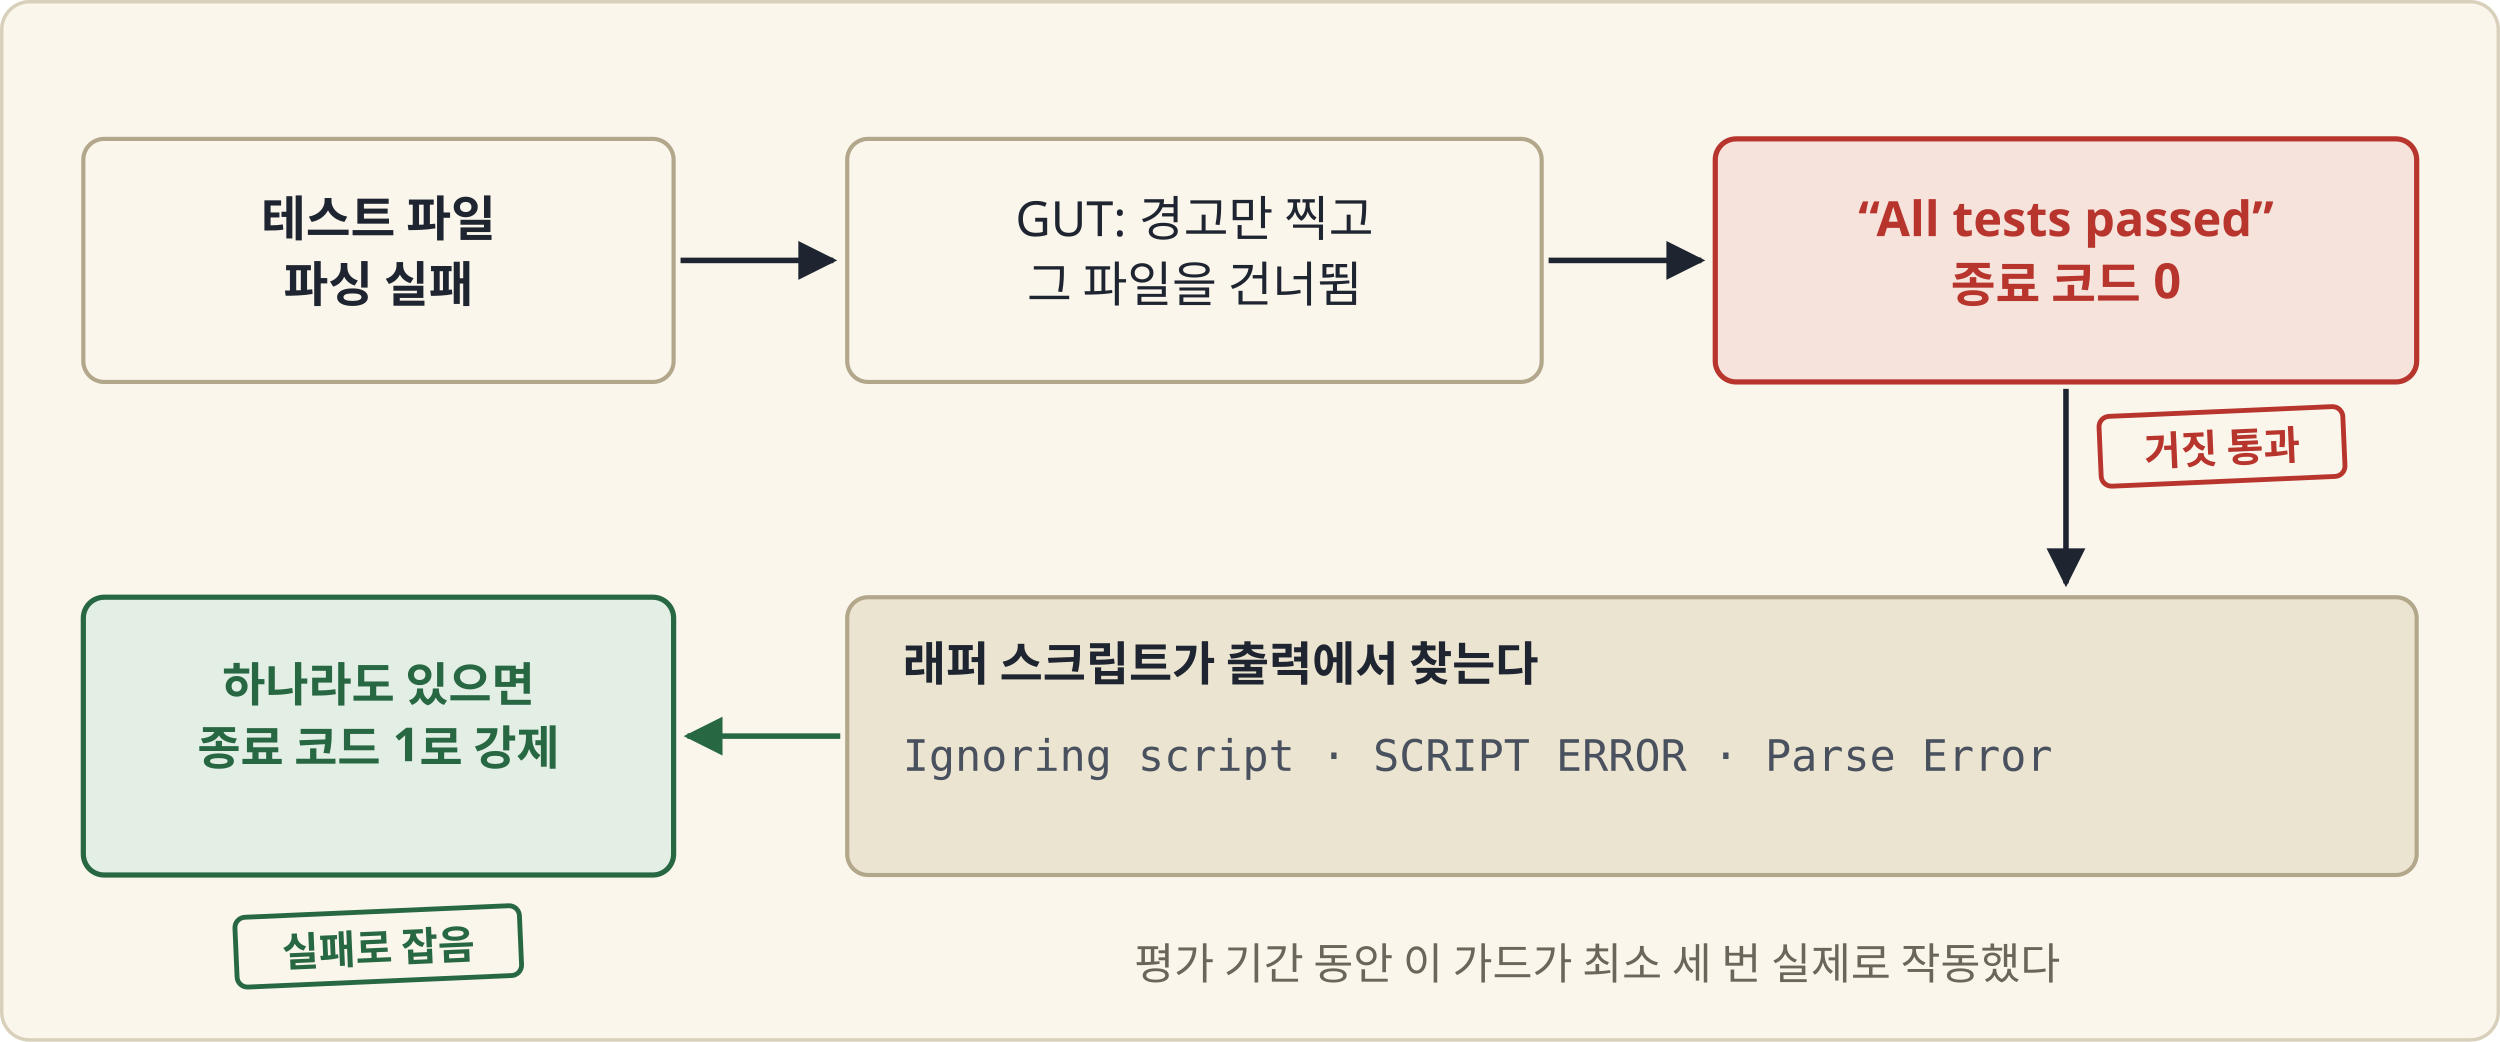
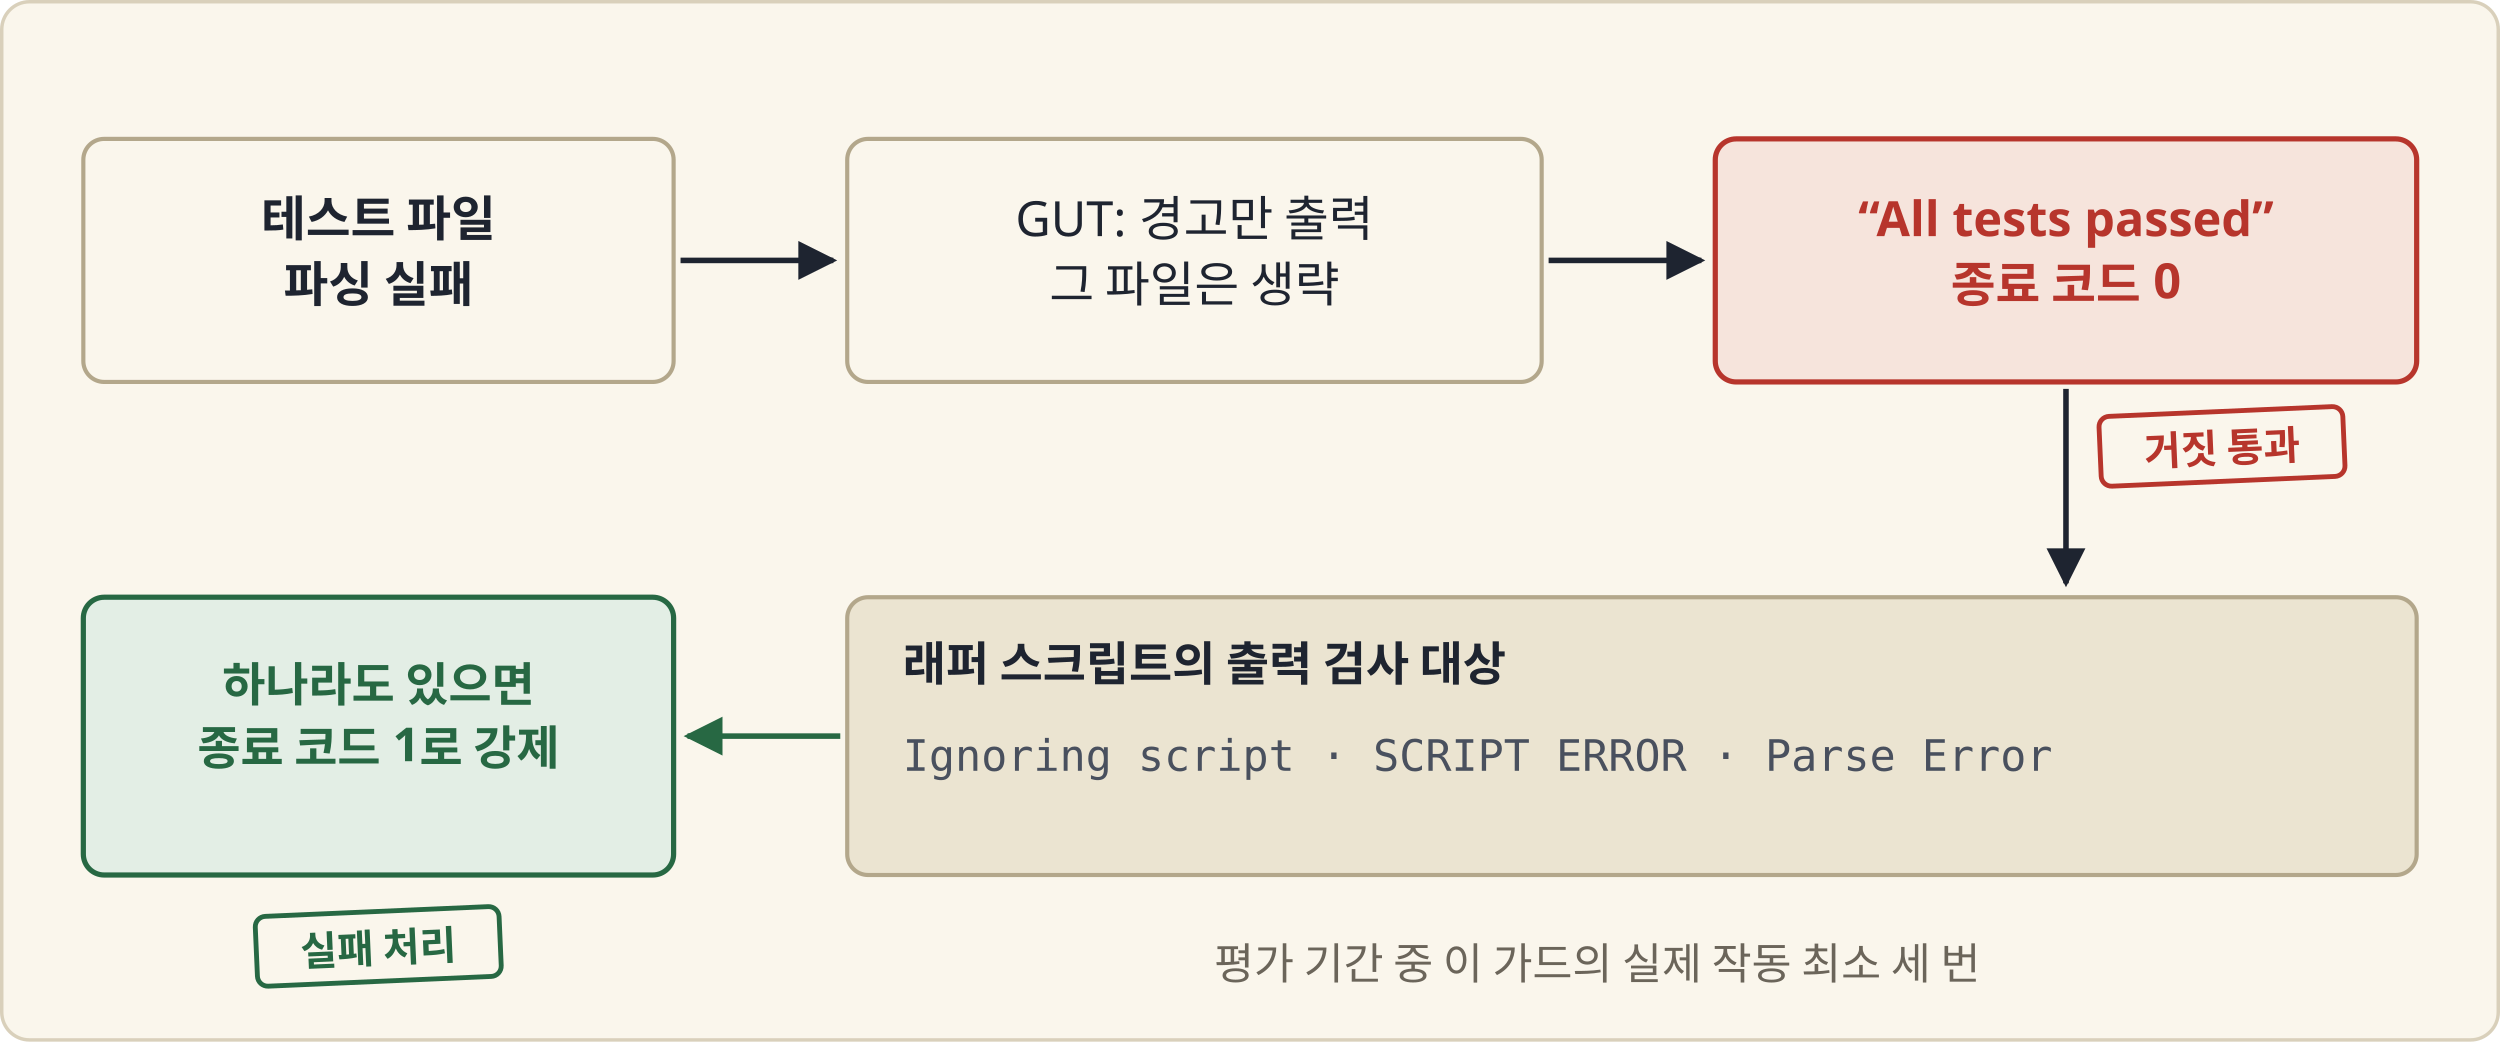
<svg xmlns="http://www.w3.org/2000/svg" viewBox="0 0 720 300" width="720" height="300" role="img" aria-label="테스트 러너의 거짓 통과와 가드: 건너뛴 파일이 있으면 실패로 뒤집는다">
  <defs>
    <marker id="a-ink" viewBox="0 0 10 10" refX="9" refY="5" markerWidth="7" markerHeight="7" orient="auto-start-reverse">
      <path d="M0,0 L10,5 L0,10 z" fill="#1e2430" />
    </marker>
    <marker id="a-seal" viewBox="0 0 10 10" refX="9" refY="5" markerWidth="7" markerHeight="7" orient="auto-start-reverse">
      <path d="M0,0 L10,5 L0,10 z" fill="#b7352c" />
    </marker>
    <marker id="a-live" viewBox="0 0 10 10" refX="9" refY="5" markerWidth="7" markerHeight="7" orient="auto-start-reverse">
      <path d="M0,0 L10,5 L0,10 z" fill="#276843" />
    </marker>
    <marker id="a-faint" viewBox="0 0 10 10" refX="9" refY="5" markerWidth="7" markerHeight="7" orient="auto-start-reverse">
      <path d="M0,0 L10,5 L0,10 z" fill="#6b655a" />
    </marker>
  </defs>
  <rect x="0.5" y="0.5" width="719" height="299" rx="8" fill="#faf6ec" stroke="#d9d0bb" />
  <rect x="24" y="40" width="170" height="70" rx="6" fill="#faf6ec" stroke="#b3a78b" stroke-width="1.2" />
  <text x="109" y="68.0" font-family="Pretendard, &quot;Apple SD Gothic Neo&quot;, &quot;Malgun Gothic&quot;, &quot;Noto Sans KR&quot;, sans-serif" font-size="14" fill="#1e2430" font-weight="600" text-anchor="middle">테스트 파일</text>
  <text x="109" y="86.9" font-family="Pretendard, &quot;Apple SD Gothic Neo&quot;, &quot;Malgun Gothic&quot;, &quot;Noto Sans KR&quot;, sans-serif" font-size="14" fill="#1e2430" font-weight="600" text-anchor="middle">파싱 실패</text>
  <line x1="196" y1="75" x2="240" y2="75" stroke="#1e2430" stroke-width="1.6" marker-end="url(#a-ink)" />
  <rect x="244" y="40" width="200" height="70" rx="6" fill="#faf6ec" stroke="#b3a78b" stroke-width="1.2" />
-   <text x="344" y="68.0" font-family="Pretendard, &quot;Apple SD Gothic Neo&quot;, &quot;Malgun Gothic&quot;, &quot;Noto Sans KR&quot;, sans-serif" font-size="14" fill="#1e2430" font-weight="500" text-anchor="middle">GUT: 경고만 찍고</text>
-   <text x="344" y="86.9" font-family="Pretendard, &quot;Apple SD Gothic Neo&quot;, &quot;Malgun Gothic&quot;, &quot;Noto Sans KR&quot;, sans-serif" font-size="14" fill="#1e2430" font-weight="500" text-anchor="middle">그 파일을 건너뜀</text>
+   <text x="344" y="68.0" font-family="Pretendard, &quot;Apple SD Gothic Neo&quot;, &quot;Malgun Gothic&quot;, &quot;Noto Sans KR&quot;, sans-serif" font-size="14" fill="#1e2430" font-weight="500" text-anchor="middle">GUT: 경고만 출력</text>
+   <text x="344" y="86.9" font-family="Pretendard, &quot;Apple SD Gothic Neo&quot;, &quot;Malgun Gothic&quot;, &quot;Noto Sans KR&quot;, sans-serif" font-size="14" fill="#1e2430" font-weight="500" text-anchor="middle">그 파일은 생략</text>
  <line x1="446" y1="75" x2="490" y2="75" stroke="#1e2430" stroke-width="1.6" marker-end="url(#a-ink)" />
  <rect x="494" y="40" width="202" height="70" rx="6" fill="#f6e4dc" stroke="#b7352c" stroke-width="1.5" />
  <text x="595" y="68.0" font-family="Pretendard, &quot;Apple SD Gothic Neo&quot;, &quot;Malgun Gothic&quot;, &quot;Noto Sans KR&quot;, sans-serif" font-size="14" fill="#b7352c" font-weight="600" text-anchor="middle">“All tests passed”</text>
  <text x="595" y="86.9" font-family="Pretendard, &quot;Apple SD Gothic Neo&quot;, &quot;Malgun Gothic&quot;, &quot;Noto Sans KR&quot;, sans-serif" font-size="14" fill="#b7352c" font-weight="600" text-anchor="middle">종료 코드 0</text>
  <g transform="rotate(-2.5 640 130)">
    <rect x="604.86" y="118.5" width="70.28" height="20.125" rx="3" fill="none" stroke="#b7352c" stroke-width="1.4" />
    <text x="640" y="133.2" font-family="ui-monospace, &quot;SF Mono&quot;, Consolas, &quot;D2Coding&quot;, monospace" font-size="11.5" fill="#b7352c" font-weight="700" text-anchor="middle">거짓 통과</text>
  </g>
  <line x1="595" y1="112" x2="595" y2="168" stroke="#1e2430" stroke-width="1.6" marker-end="url(#a-ink)" />
  <rect x="244" y="172" width="452" height="80" rx="6" fill="#ebe4d1" stroke="#b3a78b" stroke-width="1.2" />
-   <text x="260" y="196.0" font-family="Pretendard, &quot;Apple SD Gothic Neo&quot;, &quot;Malgun Gothic&quot;, &quot;Noto Sans KR&quot;, sans-serif" font-size="13.5" fill="#1e2430" font-weight="600" text-anchor="start">래퍼 스크립트가 출력에서 찾는다</text>
+   <text x="260" y="196.0" font-family="Pretendard, &quot;Apple SD Gothic Neo&quot;, &quot;Malgun Gothic&quot;, &quot;Noto Sans KR&quot;, sans-serif" font-size="13.5" fill="#1e2430" font-weight="600" text-anchor="start">래퍼 스크립트의 출력 검사 대상</text>
  <text x="260" y="222.0" font-family="ui-monospace, &quot;SF Mono&quot;, Consolas, &quot;D2Coding&quot;, monospace" font-size="12.5" fill="#49505e" font-weight="500" text-anchor="start">Ignoring script  ·  SCRIPT ERROR  ·  Parse Error</text>
  <line x1="242" y1="212" x2="198" y2="212" stroke="#276843" stroke-width="1.6" marker-end="url(#a-live)" />
  <rect x="24" y="172" width="170" height="80" rx="6" fill="#e3eee5" stroke="#276843" stroke-width="1.5" />
  <text x="109" y="202.0" font-family="Pretendard, &quot;Apple SD Gothic Neo&quot;, &quot;Malgun Gothic&quot;, &quot;Noto Sans KR&quot;, sans-serif" font-size="13.5" fill="#276843" font-weight="600" text-anchor="middle">하나라도 있으면</text>
  <text x="109" y="220.2" font-family="Pretendard, &quot;Apple SD Gothic Neo&quot;, &quot;Malgun Gothic&quot;, &quot;Noto Sans KR&quot;, sans-serif" font-size="13.5" fill="#276843" font-weight="600" text-anchor="middle">종료 코드 1로 강제</text>
  <g transform="rotate(-2.5 109 274)">
-     <rect x="67.995" y="262.5" width="82.01" height="20.125" rx="3" fill="none" stroke="#276843" stroke-width="1.4" />
-     <text x="109" y="277.2" font-family="ui-monospace, &quot;SF Mono&quot;, Consolas, &quot;D2Coding&quot;, monospace" font-size="11.5" fill="#276843" font-weight="700" text-anchor="middle">실패로 잡음</text>
+     <rect x="73.86" y="262.5" width="70.28" height="20.125" rx="3" fill="none" stroke="#276843" stroke-width="1.4" />
+     <text x="109" y="277.2" font-family="ui-monospace, &quot;SF Mono&quot;, Consolas, &quot;D2Coding&quot;, monospace" font-size="11.5" fill="#276843" font-weight="700" text-anchor="middle">실패 처리</text>
  </g>
-   <text x="460" y="282.0" font-family="Pretendard, &quot;Apple SD Gothic Neo&quot;, &quot;Malgun Gothic&quot;, &quot;Noto Sans KR&quot;, sans-serif" font-size="12.5" fill="#6b655a" font-weight="500" text-anchor="middle">평가 기간 동안 이 가드가 최소 세 번 실제로 작동했다</text>
+   <text x="460" y="282.0" font-family="Pretendard, &quot;Apple SD Gothic Neo&quot;, &quot;Malgun Gothic&quot;, &quot;Noto Sans KR&quot;, sans-serif" font-size="12.5" fill="#6b655a" font-weight="500" text-anchor="middle">평가 기간 중 이 가드의 실제 작동 최소 세 번</text>
</svg>
